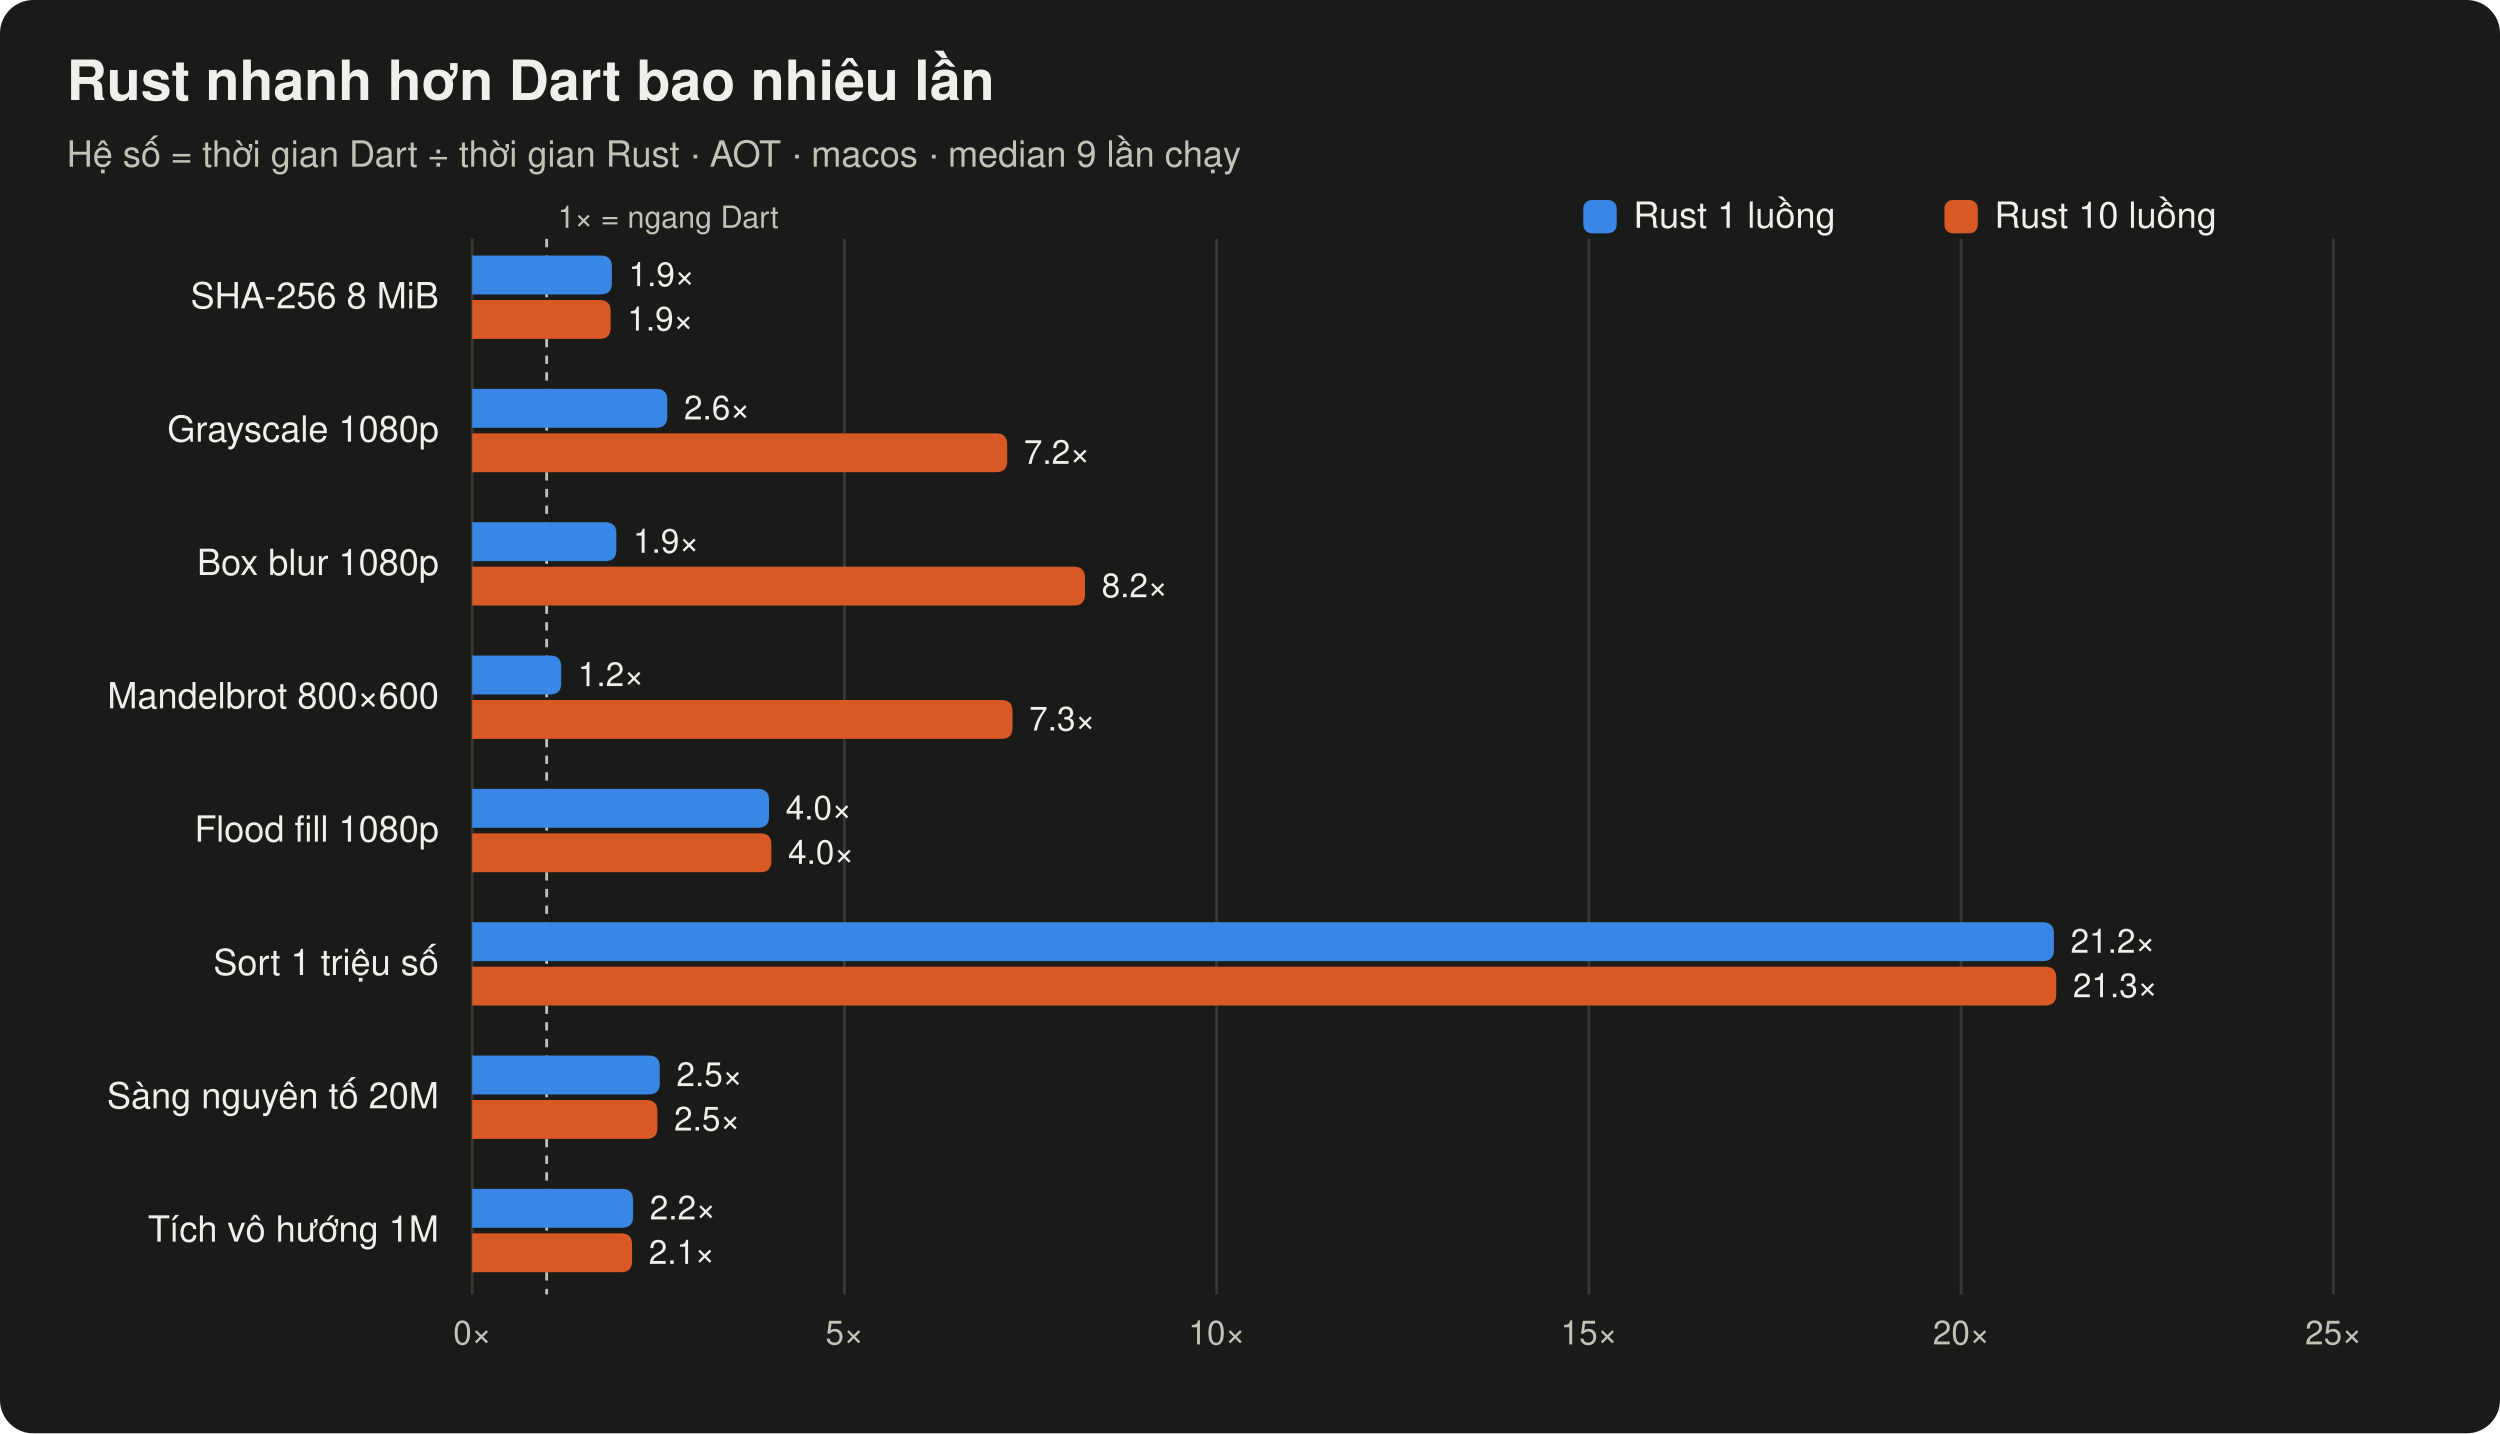
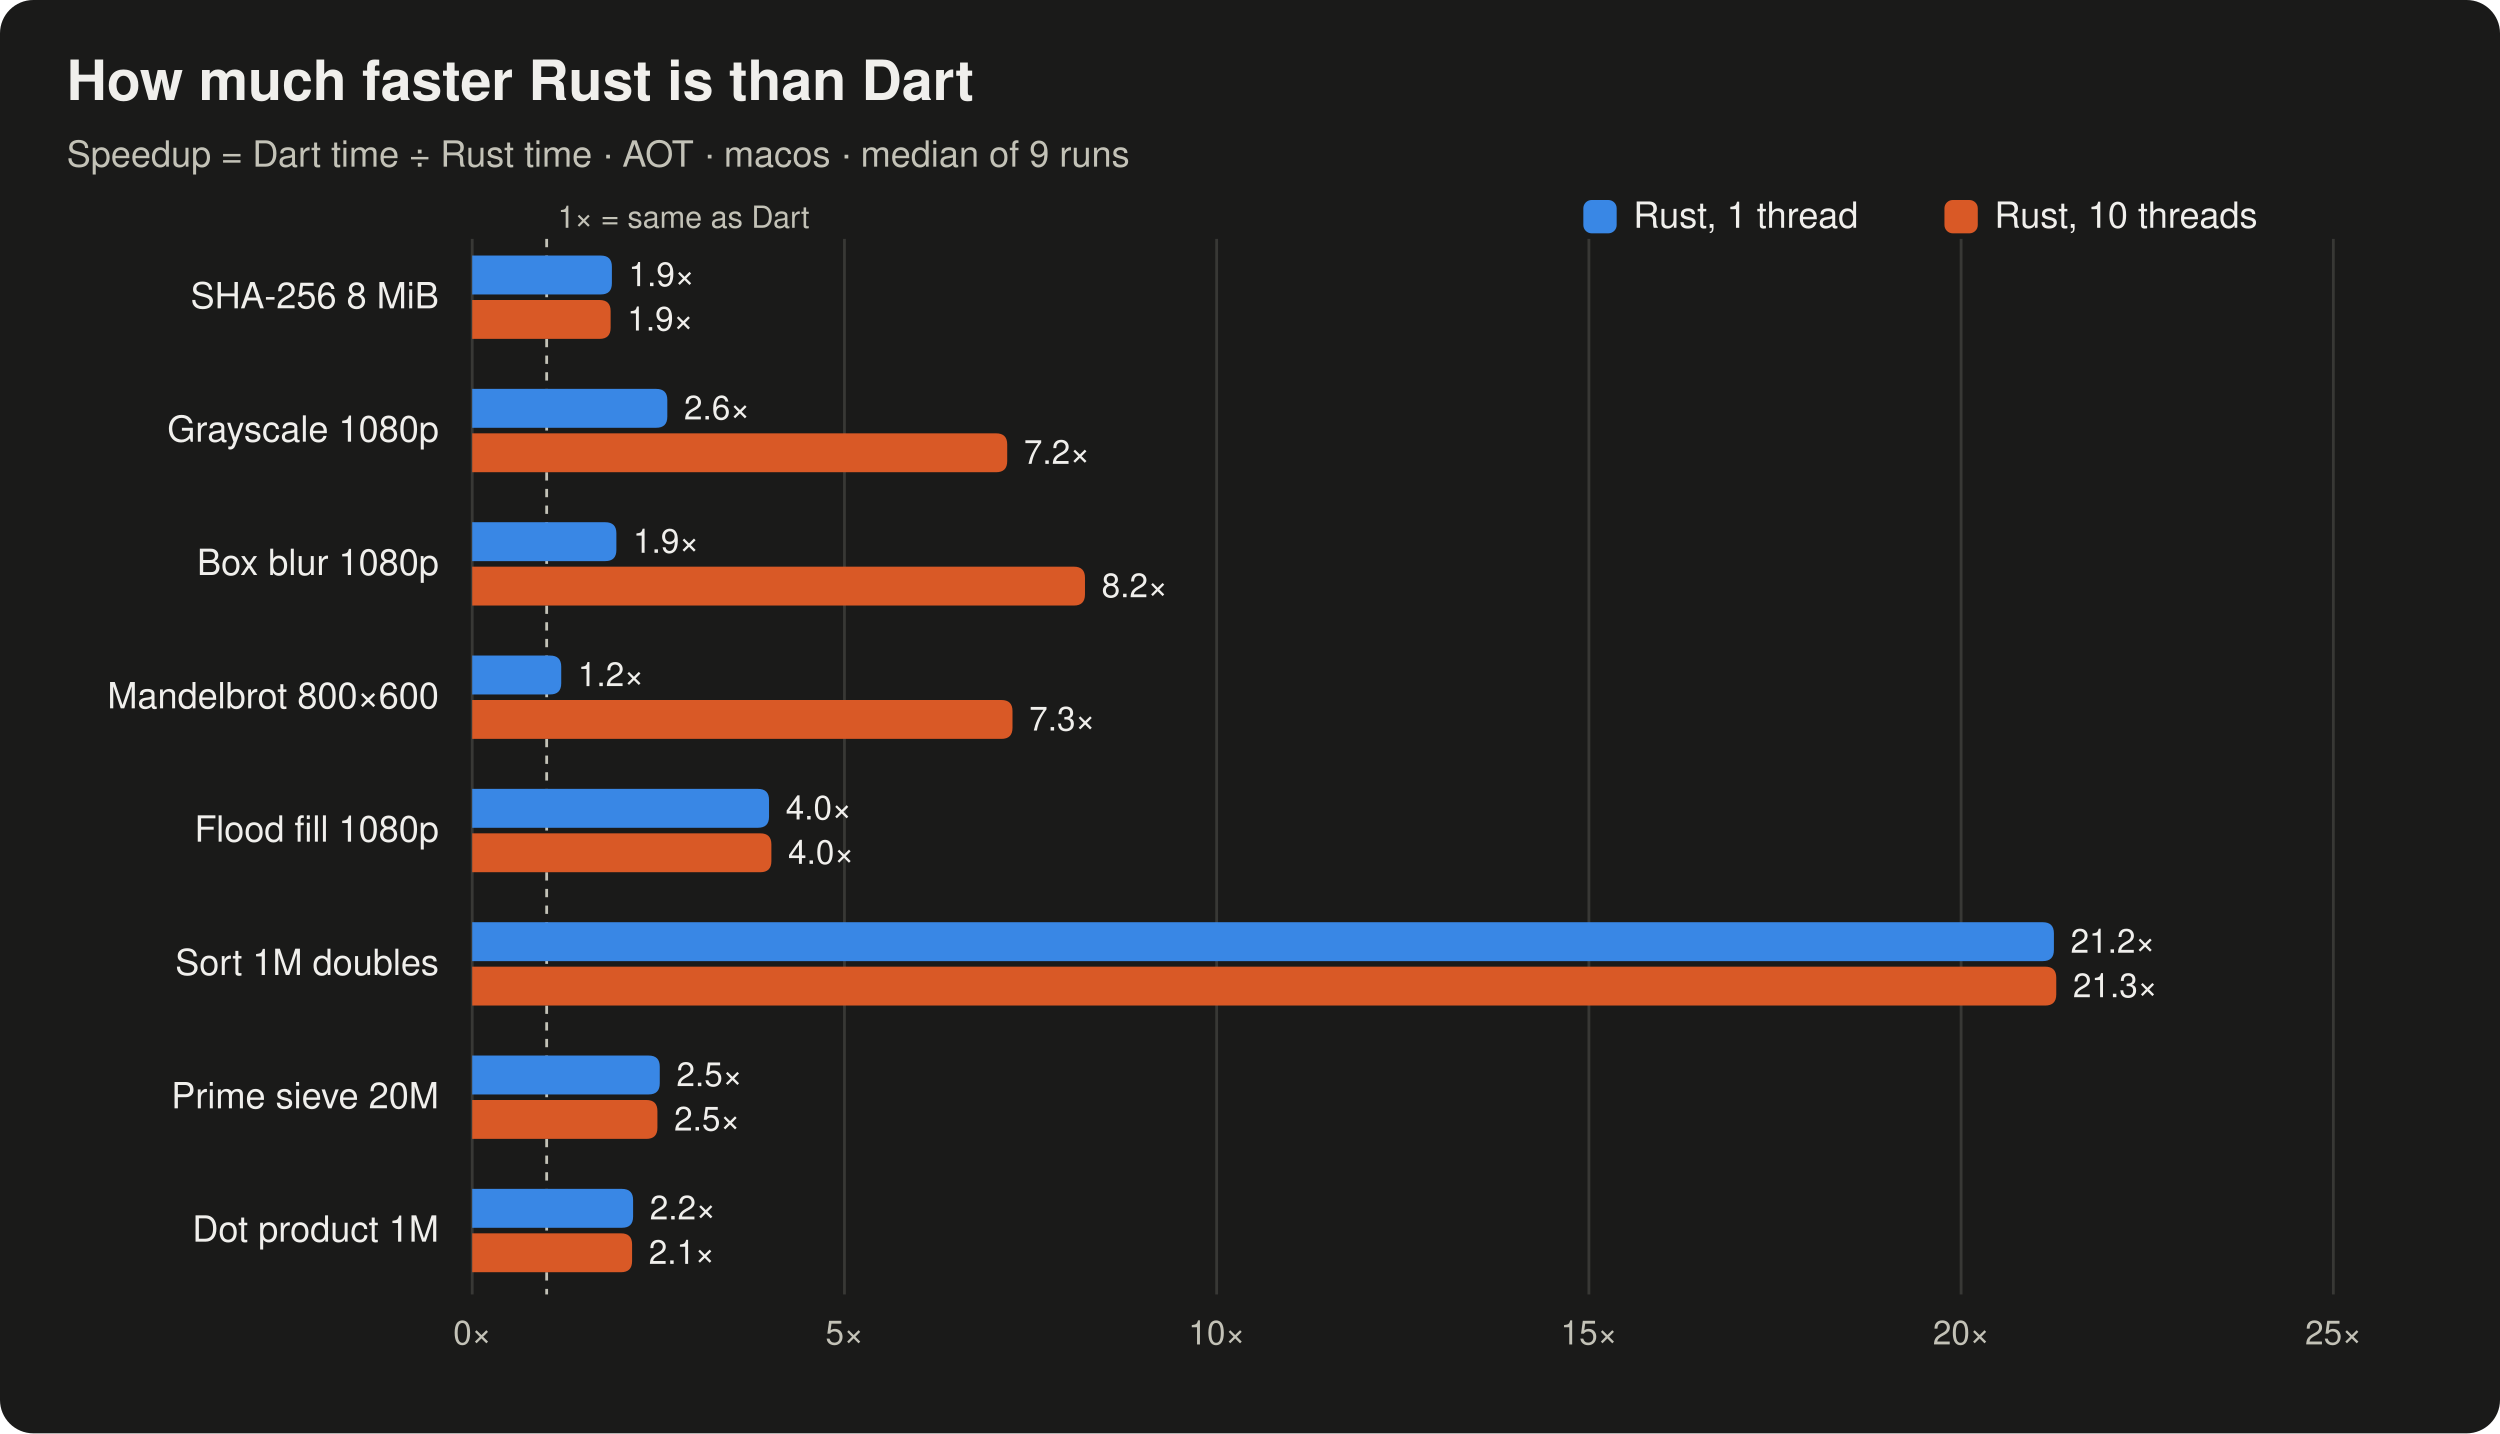
<svg xmlns="http://www.w3.org/2000/svg" width="900" height="516" viewBox="0 0 900 516" font-family="-apple-system, Segoe UI, Helvetica, Arial, sans-serif" role="img" aria-labelledby="t d">
  <rect width="100%" height="100%" rx="12" fill="#1a1a19" />
-   <text x="24" y="36" font-size="20" font-weight="600" fill="#f0efec">Rust nhanh hơn Dart bao nhiêu lần</text>
-   <text x="24" y="60" font-size="13" fill="#c3c2b7">Hệ số = thời gian Dart ÷ thời gian Rust · AOT · macos · median 9 lần chạy</text>
+   <text x="24" y="36" font-size="20" font-weight="600" fill="#f0efec">How much faster Rust is than Dart</text>
+   <text x="24" y="60" font-size="13" fill="#c3c2b7">Speedup = Dart time ÷ Rust time · AOT · macos · median of 9 runs</text>
  <rect x="570.0" y="72" width="12" height="12" rx="3" fill="#3987e5" />
-   <text x="588.0" y="82" font-size="13" fill="#f0efec">Rust 1 luồng</text>
+   <text x="588.0" y="82" font-size="13" fill="#f0efec">Rust, 1 thread</text>
  <rect x="700.0" y="72" width="12" height="12" rx="3" fill="#d95926" />
-   <text x="718.0" y="82" font-size="13" fill="#f0efec">Rust 10 luồng</text>
+   <text x="718.0" y="82" font-size="13" fill="#f0efec">Rust, 10 threads</text>
  <line x1="170.0" y1="86" x2="170.0" y2="466" stroke="#383835" stroke-width="1" />
  <text x="170.0" y="484" font-size="12" text-anchor="middle" fill="#c3c2b7">0×</text>
  <line x1="304.0" y1="86" x2="304.0" y2="466" stroke="#383835" stroke-width="1" />
  <text x="304.0" y="484" font-size="12" text-anchor="middle" fill="#c3c2b7">5×</text>
  <line x1="438.0" y1="86" x2="438.0" y2="466" stroke="#383835" stroke-width="1" />
  <text x="438.0" y="484" font-size="12" text-anchor="middle" fill="#c3c2b7">10×</text>
  <line x1="572.0" y1="86" x2="572.0" y2="466" stroke="#383835" stroke-width="1" />
  <text x="572.0" y="484" font-size="12" text-anchor="middle" fill="#c3c2b7">15×</text>
  <line x1="706.0" y1="86" x2="706.0" y2="466" stroke="#383835" stroke-width="1" />
  <text x="706.0" y="484" font-size="12" text-anchor="middle" fill="#c3c2b7">20×</text>
  <line x1="840.0" y1="86" x2="840.0" y2="466" stroke="#383835" stroke-width="1" />
  <text x="840.0" y="484" font-size="12" text-anchor="middle" fill="#c3c2b7">25×</text>
  <line x1="196.8" y1="86" x2="196.8" y2="466" stroke="#c3c2b7" stroke-width="1" stroke-dasharray="3 3" />
-   <text x="200.8" y="82" font-size="11" fill="#c3c2b7">1× = ngang Dart</text>
+   <text x="200.8" y="82" font-size="11" fill="#c3c2b7">1× = same as Dart</text>
  <text x="158" y="111.0" font-size="13" text-anchor="end" fill="#f0efec">SHA-256 8 MiB</text>
  <path d="M170.0 92.0 H216.281 Q220.281 92.0 220.281 96.0 V102.0 Q220.281 106.0 216.281 106.0 H170.0 Z" fill="#3987e5" />
  <text x="226.281" y="103.0" font-size="12" fill="#f0efec">1.9×</text>
  <path d="M170.0 108.0 H215.827 Q219.827 108.0 219.827 112.0 V118.0 Q219.827 122.0 215.827 122.0 H170.0 Z" fill="#d95926" />
  <text x="225.827" y="119.0" font-size="12" fill="#f0efec">1.9×</text>
  <text x="158" y="159.0" font-size="13" text-anchor="end" fill="#f0efec">Grayscale 1080p</text>
  <path d="M170.0 140.0 H236.232 Q240.232 140.0 240.232 144.0 V150.0 Q240.232 154.0 236.232 154.0 H170.0 Z" fill="#3987e5" />
  <text x="246.232" y="151.0" font-size="12" fill="#f0efec">2.6×</text>
  <path d="M170.0 156.0 H358.594 Q362.594 156.0 362.594 160.0 V166.0 Q362.594 170.0 358.594 170.0 H170.0 Z" fill="#d95926" />
  <text x="368.594" y="167.0" font-size="12" fill="#f0efec">7.2×</text>
  <text x="158" y="207.0" font-size="13" text-anchor="end" fill="#f0efec">Box blur 1080p</text>
  <path d="M170.0 188.0 H217.896 Q221.896 188.0 221.896 192.0 V198.0 Q221.896 202.0 217.896 202.0 H170.0 Z" fill="#3987e5" />
  <text x="227.896" y="199.0" font-size="12" fill="#f0efec">1.9×</text>
  <path d="M170.0 204.0 H386.592 Q390.592 204.0 390.592 208.0 V214.0 Q390.592 218.0 386.592 218.0 H170.0 Z" fill="#d95926" />
  <text x="396.592" y="215.0" font-size="12" fill="#f0efec">8.2×</text>
  <text x="158" y="255.0" font-size="13" text-anchor="end" fill="#f0efec">Mandelbrot 800×600</text>
  <path d="M170.0 236.0 H198.041 Q202.041 236.0 202.041 240.0 V246.0 Q202.041 250.0 198.041 250.0 H170.0 Z" fill="#3987e5" />
  <text x="208.041" y="247.0" font-size="12" fill="#f0efec">1.2×</text>
  <path d="M170.0 252.0 H360.502 Q364.502 252.0 364.502 256.0 V262.0 Q364.502 266.0 360.502 266.0 H170.0 Z" fill="#d95926" />
  <text x="370.502" y="263.0" font-size="12" fill="#f0efec">7.3×</text>
  <text x="158" y="303.0" font-size="13" text-anchor="end" fill="#f0efec">Flood fill 1080p</text>
  <path d="M170.0 284.0 H272.853 Q276.853 284.0 276.853 288.0 V294.0 Q276.853 298.0 272.853 298.0 H170.0 Z" fill="#3987e5" />
  <text x="282.853" y="295.0" font-size="12" fill="#f0efec">4.0×</text>
  <path d="M170.0 300.0 H273.698 Q277.698 300.0 277.698 304.0 V310.0 Q277.698 314.0 273.698 314.0 H170.0 Z" fill="#d95926" />
  <text x="283.698" y="311.0" font-size="12" fill="#f0efec">4.0×</text>
-   <text x="158" y="351.0" font-size="13" text-anchor="end" fill="#f0efec">Sort 1 triệu số</text>
+   <text x="158" y="351.0" font-size="13" text-anchor="end" fill="#f0efec">Sort 1M doubles</text>
  <path d="M170.0 332.0 H735.405 Q739.405 332.0 739.405 336.0 V342.0 Q739.405 346.0 735.405 346.0 H170.0 Z" fill="#3987e5" />
  <text x="745.405" y="343.0" font-size="12" fill="#f0efec">21.2×</text>
  <path d="M170.0 348.0 H736.253 Q740.253 348.0 740.253 352.0 V358.0 Q740.253 362.0 736.253 362.0 H170.0 Z" fill="#d95926" />
  <text x="746.253" y="359.0" font-size="12" fill="#f0efec">21.3×</text>
-   <text x="158" y="399.0" font-size="13" text-anchor="end" fill="#f0efec">Sàng nguyên tố 20M</text>
+   <text x="158" y="399.0" font-size="13" text-anchor="end" fill="#f0efec">Prime sieve 20M</text>
  <path d="M170.0 380.0 H233.517 Q237.517 380.0 237.517 384.0 V390.0 Q237.517 394.0 233.517 394.0 H170.0 Z" fill="#3987e5" />
  <text x="243.517" y="391.0" font-size="12" fill="#f0efec">2.5×</text>
  <path d="M170.0 396.0 H232.672 Q236.672 396.0 236.672 400.0 V406.0 Q236.672 410.0 232.672 410.0 H170.0 Z" fill="#d95926" />
  <text x="242.672" y="407.0" font-size="12" fill="#f0efec">2.5×</text>
-   <text x="158" y="447.0" font-size="13" text-anchor="end" fill="#f0efec">Tích vô hướng 1M</text>
+   <text x="158" y="447.0" font-size="13" text-anchor="end" fill="#f0efec">Dot product 1M</text>
  <path d="M170.0 428.0 H223.912 Q227.912 428.0 227.912 432.0 V438.0 Q227.912 442.0 223.912 442.0 H170.0 Z" fill="#3987e5" />
  <text x="233.912" y="439.0" font-size="12" fill="#f0efec">2.2×</text>
  <path d="M170.0 444.0 H223.549 Q227.549 444.0 227.549 448.0 V454.0 Q227.549 458.0 223.549 458.0 H170.0 Z" fill="#d95926" />
  <text x="233.549" y="455.0" font-size="12" fill="#f0efec">2.1×</text>
</svg>
